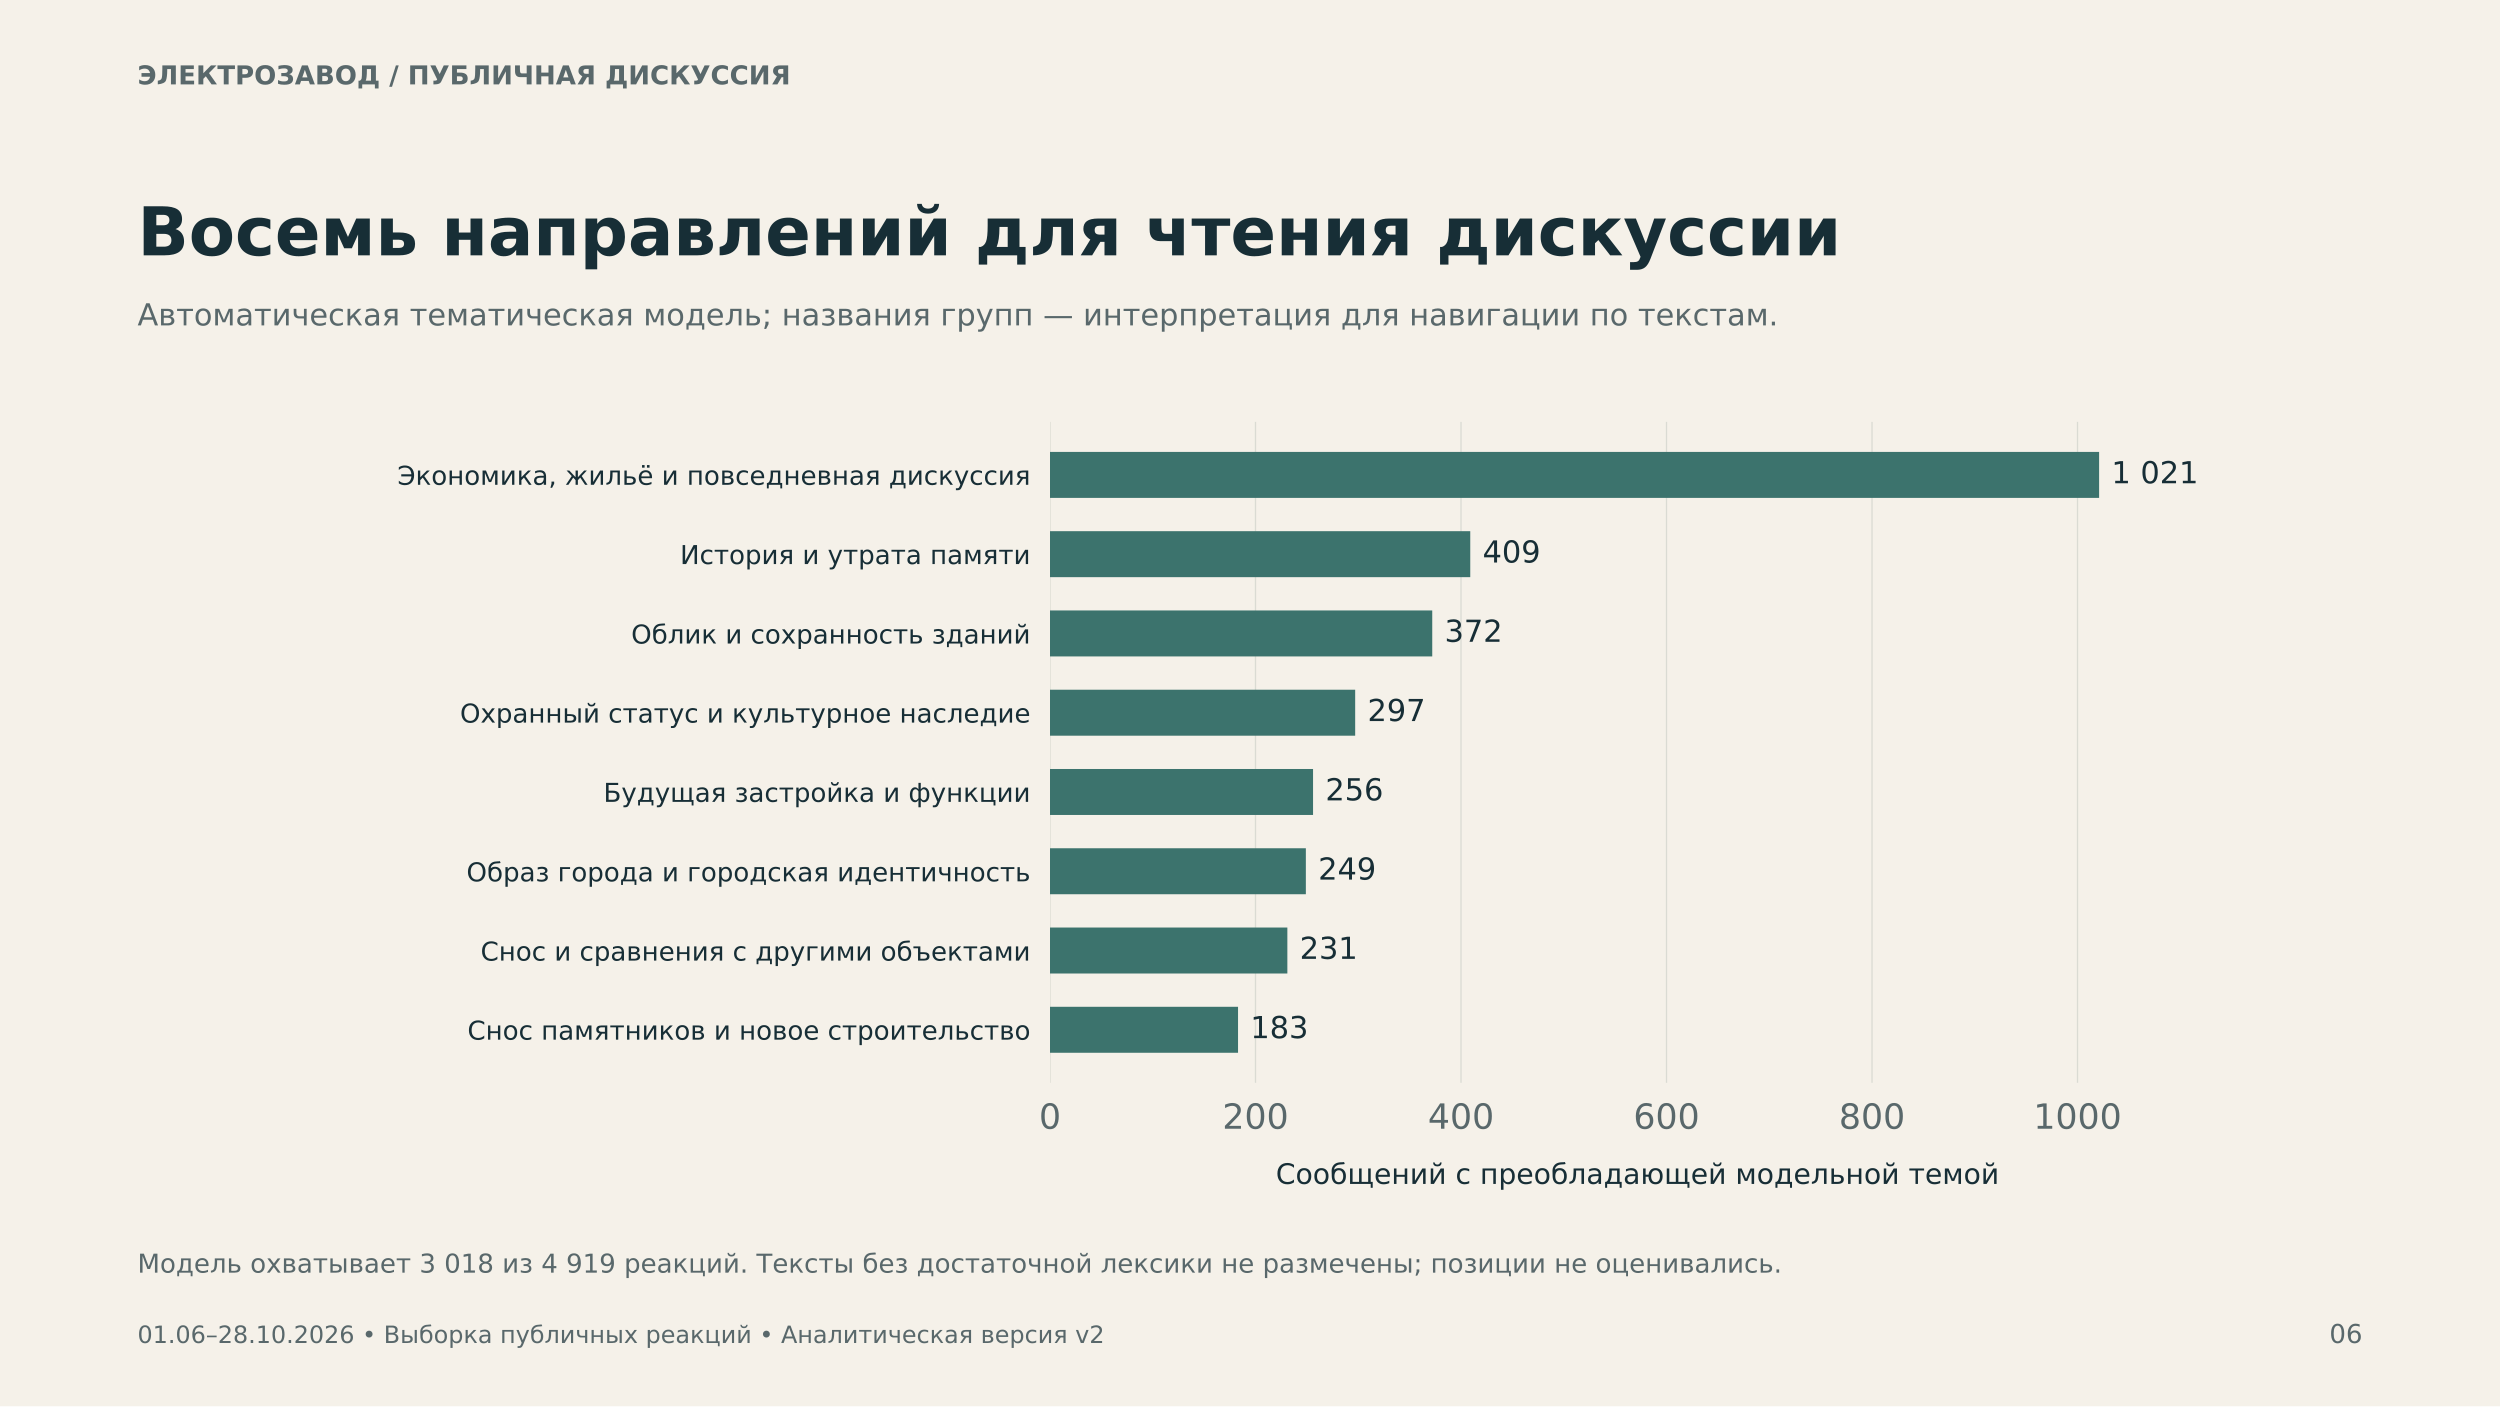
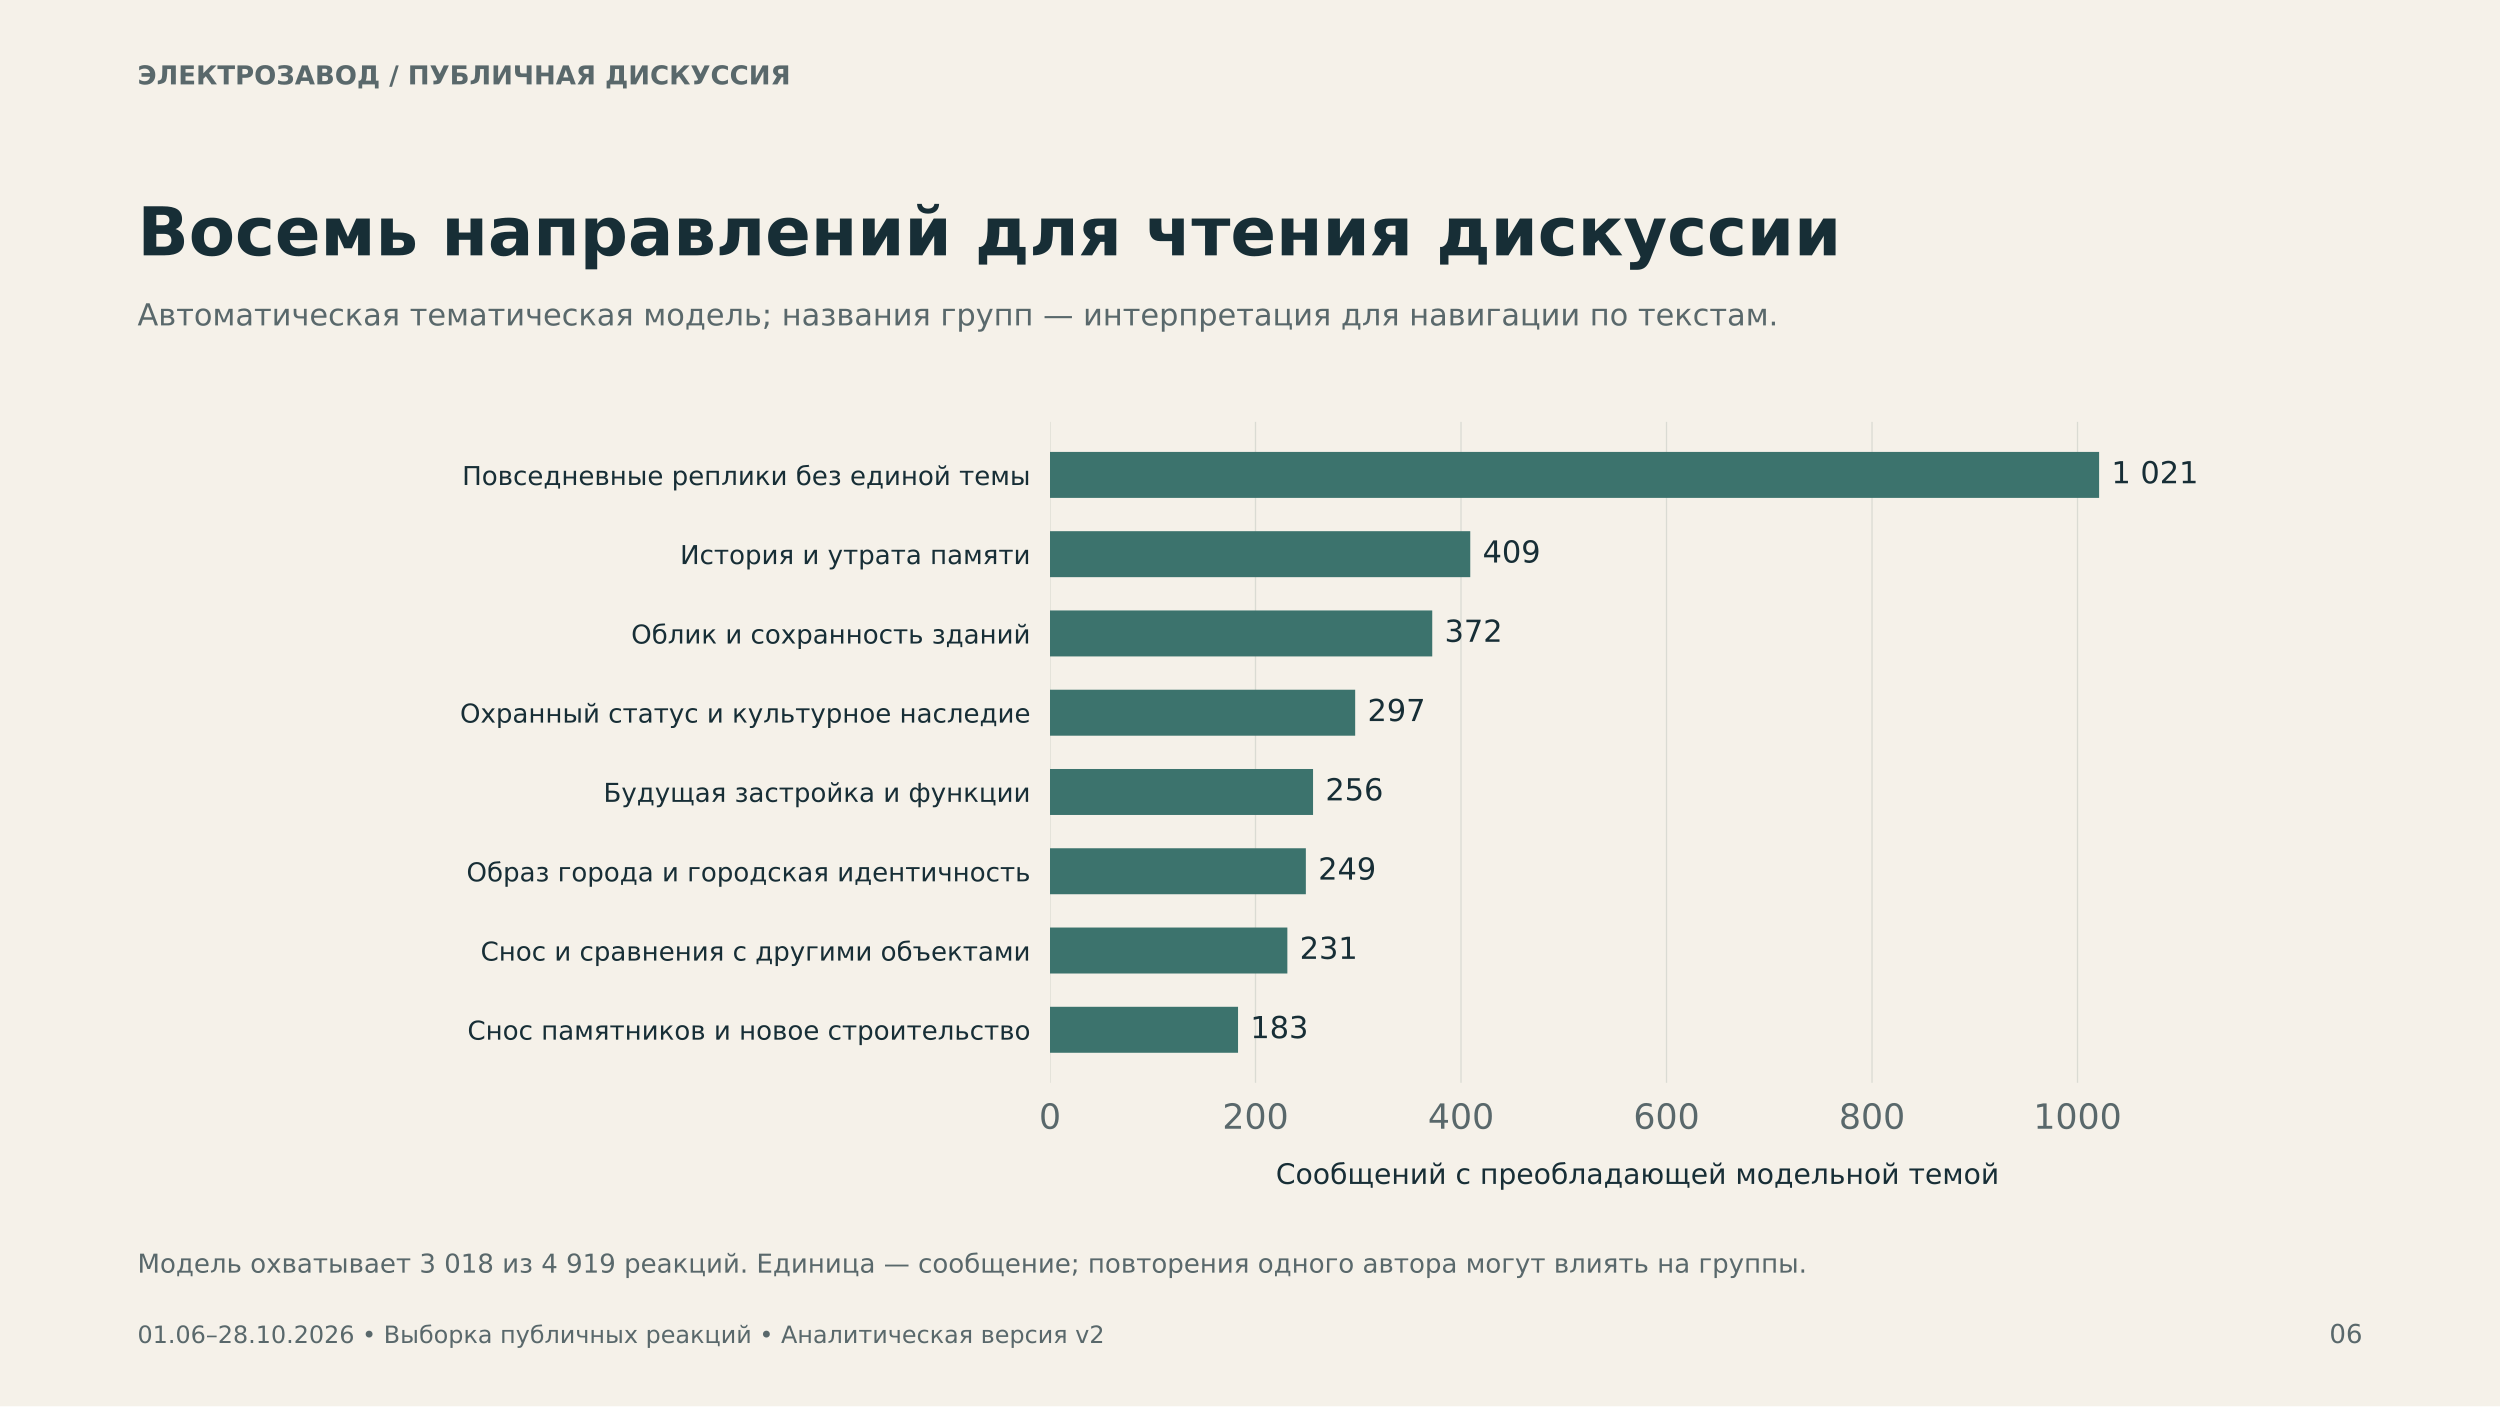
<svg xmlns="http://www.w3.org/2000/svg" width="1152pt" height="648pt" viewBox="0 0 1152 648" version="1.1">
  <defs>
    <style type="text/css">*{stroke-linejoin: round; stroke-linecap: butt}</style>
  </defs>
  <g id="figure_1">
    <g id="patch_1">
      <path d="M 0 648  L 1152 648  L 1152 0  L 0 0  z " style="fill: #f5f1e9" />
    </g>
    <g id="axes_1">
      <g id="patch_2">
        <path d="M 483.84 498.96  L 1025.28 498.96  L 1025.28 194.4  L 483.84 194.4  z " style="fill: #f5f1e9" />
      </g>
      <g id="matplotlib.axis_1">
        <g id="xtick_1">
          <g id="line2d_1">
-             <path d="M 483.84 498.96  L 483.84 194.4  " clip-path="url(#p89bea9dd73)" style="fill: none; stroke: #dadbd3; stroke-width: 0.6; stroke-linecap: square" />
+             <path d="M 483.84 498.96  L 483.84 194.4  " clip-path="url(#paeea4d7fec)" style="fill: none; stroke: #dadbd3; stroke-width: 0.6; stroke-linecap: square" />
          </g>
          <g id="line2d_2" />
          <g id="text_1">
            <text style="font-size: 16px; font-family: 'DejaVu Sans'; text-anchor: middle; fill: #59686b" x="483.84" y="520.117" transform="rotate(-0 483.84 520.1175)">0</text>
          </g>
        </g>
        <g id="xtick_2">
          <g id="line2d_3">
-             <path d="M 578.537 498.96  L 578.537 194.4  " clip-path="url(#p89bea9dd73)" style="fill: none; stroke: #dadbd3; stroke-width: 0.6; stroke-linecap: square" />
+             <path d="M 578.537 498.96  L 578.537 194.4  " clip-path="url(#paeea4d7fec)" style="fill: none; stroke: #dadbd3; stroke-width: 0.6; stroke-linecap: square" />
          </g>
          <g id="line2d_4" />
          <g id="text_2">
            <text style="font-size: 16px; font-family: 'DejaVu Sans'; text-anchor: middle; fill: #59686b" x="578.537" y="520.117" transform="rotate(-0 578.5371 520.1175)">200</text>
          </g>
        </g>
        <g id="xtick_3">
          <g id="line2d_5">
-             <path d="M 673.234 498.96  L 673.234 194.4  " clip-path="url(#p89bea9dd73)" style="fill: none; stroke: #dadbd3; stroke-width: 0.6; stroke-linecap: square" />
+             <path d="M 673.234 498.96  L 673.234 194.4  " clip-path="url(#paeea4d7fec)" style="fill: none; stroke: #dadbd3; stroke-width: 0.6; stroke-linecap: square" />
          </g>
          <g id="line2d_6" />
          <g id="text_3">
            <text style="font-size: 16px; font-family: 'DejaVu Sans'; text-anchor: middle; fill: #59686b" x="673.234" y="520.117" transform="rotate(-0 673.2342 520.1175)">400</text>
          </g>
        </g>
        <g id="xtick_4">
          <g id="line2d_7">
-             <path d="M 767.931 498.96  L 767.931 194.4  " clip-path="url(#p89bea9dd73)" style="fill: none; stroke: #dadbd3; stroke-width: 0.6; stroke-linecap: square" />
+             <path d="M 767.931 498.96  L 767.931 194.4  " clip-path="url(#paeea4d7fec)" style="fill: none; stroke: #dadbd3; stroke-width: 0.6; stroke-linecap: square" />
          </g>
          <g id="line2d_8" />
          <g id="text_4">
            <text style="font-size: 16px; font-family: 'DejaVu Sans'; text-anchor: middle; fill: #59686b" x="767.931" y="520.117" transform="rotate(-0 767.9312 520.1175)">600</text>
          </g>
        </g>
        <g id="xtick_5">
          <g id="line2d_9">
-             <path d="M 862.628 498.96  L 862.628 194.4  " clip-path="url(#p89bea9dd73)" style="fill: none; stroke: #dadbd3; stroke-width: 0.6; stroke-linecap: square" />
+             <path d="M 862.628 498.96  L 862.628 194.4  " clip-path="url(#paeea4d7fec)" style="fill: none; stroke: #dadbd3; stroke-width: 0.6; stroke-linecap: square" />
          </g>
          <g id="line2d_10" />
          <g id="text_5">
            <text style="font-size: 16px; font-family: 'DejaVu Sans'; text-anchor: middle; fill: #59686b" x="862.628" y="520.117" transform="rotate(-0 862.6283 520.1175)">800</text>
          </g>
        </g>
        <g id="xtick_6">
          <g id="line2d_11">
-             <path d="M 957.325 498.96  L 957.325 194.4  " clip-path="url(#p89bea9dd73)" style="fill: none; stroke: #dadbd3; stroke-width: 0.6; stroke-linecap: square" />
+             <path d="M 957.325 498.96  L 957.325 194.4  " clip-path="url(#paeea4d7fec)" style="fill: none; stroke: #dadbd3; stroke-width: 0.6; stroke-linecap: square" />
          </g>
          <g id="line2d_12" />
          <g id="text_6">
            <text style="font-size: 16px; font-family: 'DejaVu Sans'; text-anchor: middle; fill: #59686b" x="957.325" y="520.117" transform="rotate(-0 957.3254 520.1175)">1000</text>
          </g>
        </g>
        <g id="text_7">
          <text style="font-size: 13px; font-family: 'DejaVu Sans'; text-anchor: middle; fill: #172e36" x="754.56" y="545.544" transform="rotate(-0 754.56 545.5444)">Сообщений с преобладающей модельной темой</text>
        </g>
      </g>
      <g id="matplotlib.axis_2">
        <g id="ytick_1">
          <g id="line2d_13" />
          <g id="text_8">
-             <text style="font-size: 12px; font-family: 'DejaVu Sans'; text-anchor: end; fill: #172e36" x="474.84" y="223.395" transform="rotate(-0 474.84 223.3955)">Экономика, жильё и повседневная дискуссия</text>
+             <text style="font-size: 12px; font-family: 'DejaVu Sans'; text-anchor: end; fill: #172e36" x="474.84" y="223.498" transform="rotate(-0 474.84 223.4976)">Повседневные реплики без единой темы</text>
          </g>
        </g>
        <g id="ytick_2">
          <g id="line2d_14" />
          <g id="text_9">
            <text style="font-size: 12px; font-family: 'DejaVu Sans'; text-anchor: end; fill: #172e36" x="474.84" y="259.922" transform="rotate(-0 474.84 259.9222)">История и утрата памяти</text>
          </g>
        </g>
        <g id="ytick_3">
          <g id="line2d_15" />
          <g id="text_10">
            <text style="font-size: 12px; font-family: 'DejaVu Sans'; text-anchor: end; fill: #172e36" x="474.84" y="296.551" transform="rotate(-0 474.84 296.5511)">Облик и сохранность зданий</text>
          </g>
        </g>
        <g id="ytick_4">
          <g id="line2d_16" />
          <g id="text_11">
            <text style="font-size: 12px; font-family: 'DejaVu Sans'; text-anchor: end; fill: #172e36" x="474.84" y="332.976" transform="rotate(-0 474.84 332.9757)">Охранный статус и культурное наследие</text>
          </g>
        </g>
        <g id="ytick_5">
          <g id="line2d_17" />
          <g id="text_12">
            <text style="font-size: 12px; font-family: 'DejaVu Sans'; text-anchor: end; fill: #172e36" x="474.84" y="369.502" transform="rotate(-0 474.84 369.5024)">Будущая застройка и функции</text>
          </g>
        </g>
        <g id="ytick_6">
          <g id="line2d_18" />
          <g id="text_13">
            <text style="font-size: 12px; font-family: 'DejaVu Sans'; text-anchor: end; fill: #172e36" x="474.84" y="406.131" transform="rotate(-0 474.84 406.1314)">Образ города и городская идентичность</text>
          </g>
        </g>
        <g id="ytick_7">
          <g id="line2d_19" />
          <g id="text_14">
            <text style="font-size: 12px; font-family: 'DejaVu Sans'; text-anchor: end; fill: #172e36" x="474.84" y="442.658" transform="rotate(-0 474.84 442.6581)">Снос и сравнения с другими объектами</text>
          </g>
        </g>
        <g id="ytick_8">
          <g id="line2d_20" />
          <g id="text_15">
            <text style="font-size: 12px; font-family: 'DejaVu Sans'; text-anchor: end; fill: #172e36" x="474.84" y="479.083" transform="rotate(-0 474.84 479.0827)">Снос памятников и новое строительство</text>
          </g>
        </g>
      </g>
      <g id="patch_3">
-         <path d="M 483.84 208.244  L 967.269 208.244  L 967.269 229.429  L 483.84 229.429  z " clip-path="url(#p89bea9dd73)" style="fill: #3c736d" />
+         <path d="M 483.84 208.244  L 967.269 208.244  L 967.269 229.429  L 483.84 229.429  z " clip-path="url(#paeea4d7fec)" style="fill: #3c736d" />
      </g>
      <g id="patch_4">
-         <path d="M 483.84 244.77  L 677.496 244.77  L 677.496 265.956  L 483.84 265.956  z " clip-path="url(#p89bea9dd73)" style="fill: #3c736d" />
+         <path d="M 483.84 244.77  L 677.496 244.77  L 677.496 265.956  L 483.84 265.956  z " clip-path="url(#paeea4d7fec)" style="fill: #3c736d" />
      </g>
      <g id="patch_5">
-         <path d="M 483.84 281.297  L 659.977 281.297  L 659.977 302.483  L 483.84 302.483  z " clip-path="url(#p89bea9dd73)" style="fill: #3c736d" />
+         <path d="M 483.84 281.297  L 659.977 281.297  L 659.977 302.483  L 483.84 302.483  z " clip-path="url(#paeea4d7fec)" style="fill: #3c736d" />
      </g>
      <g id="patch_6">
-         <path d="M 483.84 317.824  L 624.465 317.824  L 624.465 339.009  L 483.84 339.009  z " clip-path="url(#p89bea9dd73)" style="fill: #3c736d" />
+         <path d="M 483.84 317.824  L 624.465 317.824  L 624.465 339.009  L 483.84 339.009  z " clip-path="url(#paeea4d7fec)" style="fill: #3c736d" />
      </g>
      <g id="patch_7">
-         <path d="M 483.84 354.351  L 605.052 354.351  L 605.052 375.536  L 483.84 375.536  z " clip-path="url(#p89bea9dd73)" style="fill: #3c736d" />
+         <path d="M 483.84 354.351  L 605.052 354.351  L 605.052 375.536  L 483.84 375.536  z " clip-path="url(#paeea4d7fec)" style="fill: #3c736d" />
      </g>
      <g id="patch_8">
-         <path d="M 483.84 390.877  L 601.738 390.877  L 601.738 412.063  L 483.84 412.063  z " clip-path="url(#p89bea9dd73)" style="fill: #3c736d" />
+         <path d="M 483.84 390.877  L 601.738 390.877  L 601.738 412.063  L 483.84 412.063  z " clip-path="url(#paeea4d7fec)" style="fill: #3c736d" />
      </g>
      <g id="patch_9">
-         <path d="M 483.84 427.404  L 593.215 427.404  L 593.215 448.59  L 483.84 448.59  z " clip-path="url(#p89bea9dd73)" style="fill: #3c736d" />
+         <path d="M 483.84 427.404  L 593.215 427.404  L 593.215 448.59  L 483.84 448.59  z " clip-path="url(#paeea4d7fec)" style="fill: #3c736d" />
      </g>
      <g id="patch_10">
-         <path d="M 483.84 463.931  L 570.488 463.931  L 570.488 485.116  L 483.84 485.116  z " clip-path="url(#p89bea9dd73)" style="fill: #3c736d" />
+         <path d="M 483.84 463.931  L 570.488 463.931  L 570.488 485.116  L 483.84 485.116  z " clip-path="url(#paeea4d7fec)" style="fill: #3c736d" />
      </g>
      <g id="text_16">
        <text style="font-size: 14px; font-family: 'DejaVu Sans'; text-anchor: start; fill: #172e36" x="972.95" y="222.7" transform="rotate(-0 972.9504 222.6995)">1 021</text>
      </g>
      <g id="text_17">
        <text style="font-size: 14px; font-family: 'DejaVu Sans'; text-anchor: start; fill: #172e36" x="683.177" y="259.226" transform="rotate(-0 683.1773 259.2263)">409</text>
      </g>
      <g id="text_18">
        <text style="font-size: 14px; font-family: 'DejaVu Sans'; text-anchor: start; fill: #172e36" x="665.658" y="295.753" transform="rotate(-0 665.6584 295.753)">372</text>
      </g>
      <g id="text_19">
        <text style="font-size: 14px; font-family: 'DejaVu Sans'; text-anchor: start; fill: #172e36" x="630.147" y="332.28" transform="rotate(-0 630.147 332.2798)">297</text>
      </g>
      <g id="text_20">
        <text style="font-size: 14px; font-family: 'DejaVu Sans'; text-anchor: start; fill: #172e36" x="610.734" y="368.806" transform="rotate(-0 610.7341 368.8065)">256</text>
      </g>
      <g id="text_21">
        <text style="font-size: 14px; font-family: 'DejaVu Sans'; text-anchor: start; fill: #172e36" x="607.42" y="405.333" transform="rotate(-0 607.4197 405.3332)">249</text>
      </g>
      <g id="text_22">
        <text style="font-size: 14px; font-family: 'DejaVu Sans'; text-anchor: start; fill: #172e36" x="598.897" y="441.86" transform="rotate(-0 598.8969 441.86)">231</text>
      </g>
      <g id="text_23">
        <text style="font-size: 14px; font-family: 'DejaVu Sans'; text-anchor: start; fill: #172e36" x="576.17" y="478.387" transform="rotate(-0 576.1696 478.3867)">183</text>
      </g>
    </g>
    <g id="text_24">
      <text style="font-weight: 700; font-size: 12px; font-family: 'DejaVu Sans'; text-anchor: start; fill: #59686b" x="63.36" y="38.88" transform="rotate(-0 63.36 38.88)">ЭЛЕКТРОЗАВОД  /  ПУБЛИЧНАЯ ДИСКУССИЯ</text>
    </g>
    <g id="text_25">
      <text style="font-weight: 700; font-size: 31px; font-family: 'DejaVu Sans'; text-anchor: start; fill: #172e36" x="63.36" y="117.651" transform="rotate(-0 63.36 117.6508)">Восемь направлений для чтения дискуссии</text>
    </g>
    <g id="text_26">
      <text style="font-size: 14px; font-family: 'DejaVu Sans'; text-anchor: start; fill: #59686b" x="63.36" y="149.958" transform="rotate(-0 63.36 149.9578)">Автоматическая тематическая модель; названия групп — интерпретация для навигации по текстам.</text>
    </g>
    <g id="text_27">
      <text style="font-size: 11px; font-family: 'DejaVu Sans'; text-anchor: start; fill: #59686b" x="63.36" y="618.84" transform="rotate(-0 63.36 618.84)">01.06–28.10.2026  •  Выборка публичных реакций  •  Аналитическая версия v2</text>
    </g>
    <g id="text_28">
      <text style="font-size: 12px; font-family: 'DejaVu Sans'; text-anchor: end; fill: #59686b" x="1088.64" y="618.84" transform="rotate(-0 1088.64 618.84)">06</text>
    </g>
    <g id="text_29">
-       <text style="font-size: 12px; font-family: 'DejaVu Sans'; text-anchor: start; fill: #59686b" x="63.36" y="586.44" transform="rotate(-0 63.36 586.44)">Модель охватывает 3 018 из 4 919 реакций. Тексты без достаточной лексики не размечены; позиции не оценивались.</text>
+       <text style="font-size: 12px; font-family: 'DejaVu Sans'; text-anchor: start; fill: #59686b" x="63.36" y="586.44" transform="rotate(-0 63.36 586.44)">Модель охватывает 3 018 из 4 919 реакций. Единица — сообщение; повторения одного автора могут влиять на группы.</text>
    </g>
  </g>
  <defs>
-     <clipPath id="p89bea9dd73">
+     <clipPath id="paeea4d7fec">
      <rect x="483.84" y="194.4" width="541.44" height="304.56" />
    </clipPath>
  </defs>
</svg>
